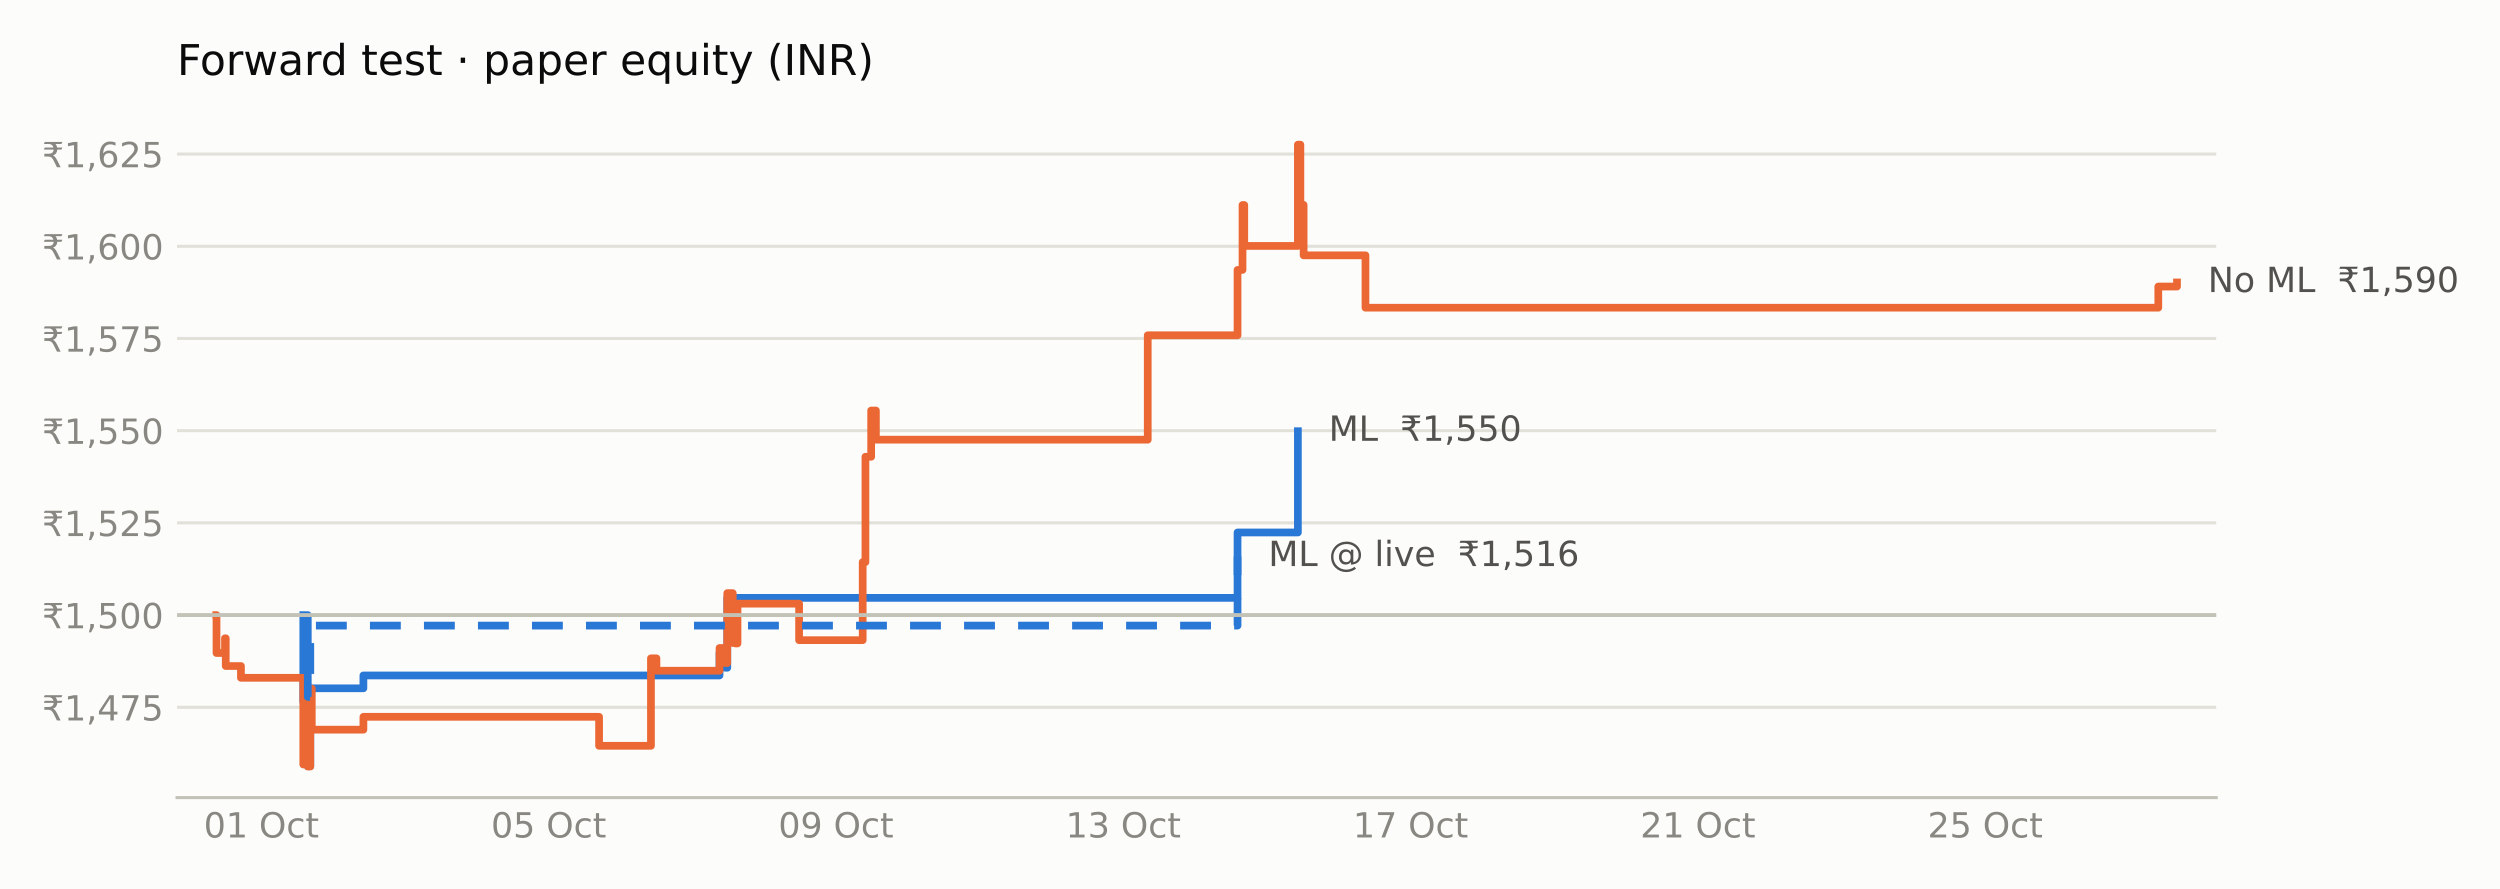
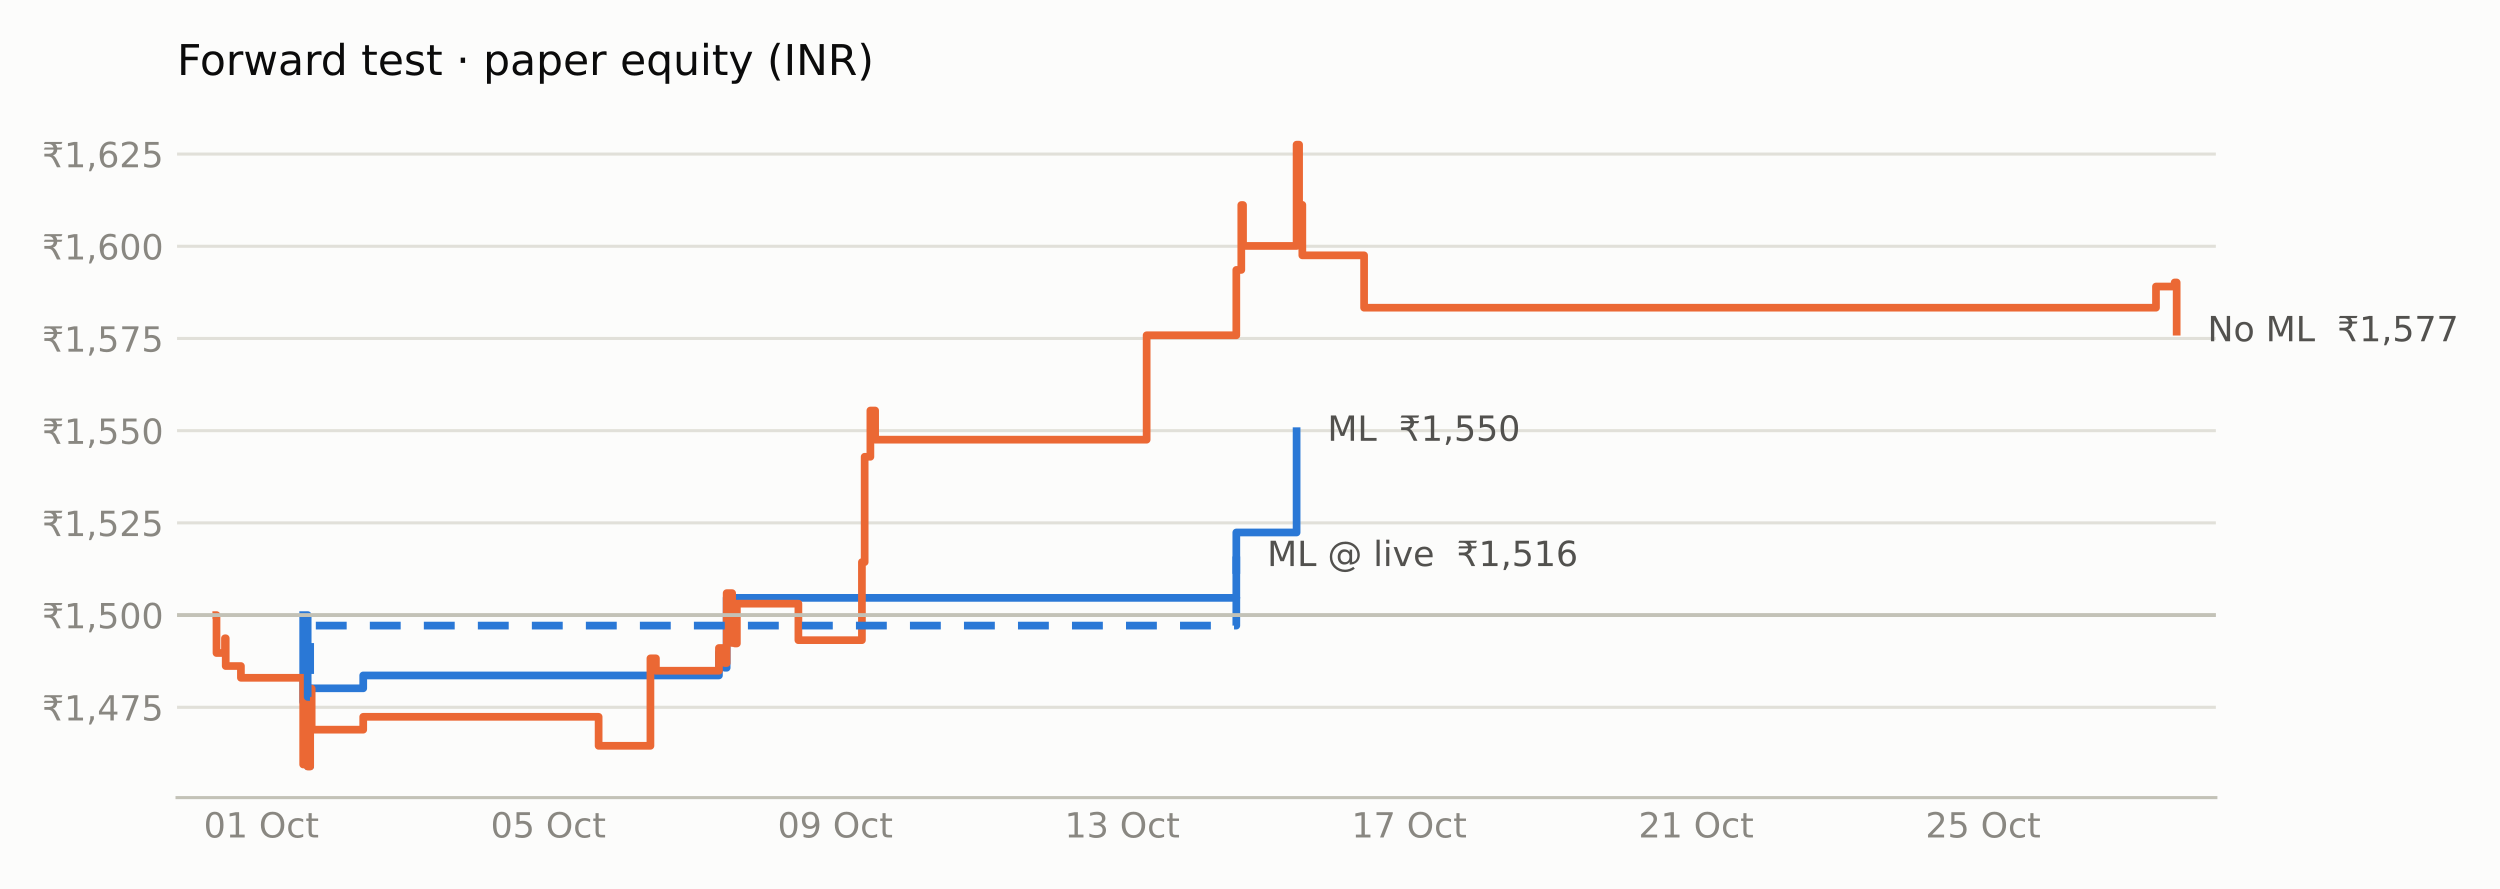
<svg xmlns="http://www.w3.org/2000/svg" xmlns:xlink="http://www.w3.org/1999/xlink" width="648pt" height="230.4pt" viewBox="0 0 648 230.4" version="1.1">
  <defs>
    <style type="text/css">*{stroke-linejoin: round; stroke-linecap: butt}</style>
  </defs>
  <g id="figure_1">
    <g id="patch_1">
      <path d="M 0 230.4  L 648 230.4  L 648 0  L 0 0  z " style="fill: #fcfcfb" />
    </g>
    <g id="axes_1">
      <g id="patch_2">
-         <path d="M 45.89 206.74  L 574.442 206.74  L 574.442 29.44  L 45.89 29.44  z " style="fill: #fcfcfb" />
+         <path d="M 45.89 206.74  L 574.352 206.74  L 574.352 29.44  L 45.89 29.44  z " style="fill: #fcfcfb" />
      </g>
      <g id="matplotlib.axis_1">
        <g id="xtick_1">
          <g id="line2d_1" />
          <g id="text_1">
-             <g style="fill: #898781" transform="translate(52.81766 217.0786) scale(0.09 -0.09)">
+             <g style="fill: #898781" transform="translate(52.80205 217.0786) scale(0.09 -0.09)">
              <defs>
                <path id="DejaVuSans-30" d="M 2034 4250  Q 1547 4250 1301 3770  Q 1056 3291 1056 2328  Q 1056 1369 1301 889  Q 1547 409 2034 409  Q 2525 409 2770 889  Q 3016 1369 3016 2328  Q 3016 3291 2770 3770  Q 2525 4250 2034 4250  z M 2034 4750  Q 2819 4750 3233 4129  Q 3647 3509 3647 2328  Q 3647 1150 3233 529  Q 2819 -91 2034 -91  Q 1250 -91 836 529  Q 422 1150 422 2328  Q 422 3509 836 4129  Q 1250 4750 2034 4750  z " transform="scale(0.015625)" />
                <path id="DejaVuSans-31" d="M 794 531  L 1825 531  L 1825 4091  L 703 3866  L 703 4441  L 1819 4666  L 2450 4666  L 2450 531  L 3481 531  L 3481 0  L 794 0  L 794 531  z " transform="scale(0.015625)" />
                <path id="DejaVuSans-20" transform="scale(0.015625)" />
                <path id="DejaVuSans-4f" d="M 2522 4238  Q 1834 4238 1429 3725  Q 1025 3213 1025 2328  Q 1025 1447 1429 934  Q 1834 422 2522 422  Q 3209 422 3611 934  Q 4013 1447 4013 2328  Q 4013 3213 3611 3725  Q 3209 4238 2522 4238  z M 2522 4750  Q 3503 4750 4090 4092  Q 4678 3434 4678 2328  Q 4678 1225 4090 567  Q 3503 -91 2522 -91  Q 1538 -91 948 565  Q 359 1222 359 2328  Q 359 3434 948 4092  Q 1538 4750 2522 4750  z " transform="scale(0.015625)" />
                <path id="DejaVuSans-63" d="M 3122 3366  L 3122 2828  Q 2878 2963 2633 3030  Q 2388 3097 2138 3097  Q 1578 3097 1268 2742  Q 959 2388 959 1747  Q 959 1106 1268 751  Q 1578 397 2138 397  Q 2388 397 2633 464  Q 2878 531 3122 666  L 3122 134  Q 2881 22 2623 -34  Q 2366 -91 2075 -91  Q 1284 -91 818 406  Q 353 903 353 1747  Q 353 2603 823 3093  Q 1294 3584 2113 3584  Q 2378 3584 2631 3529  Q 2884 3475 3122 3366  z " transform="scale(0.015625)" />
                <path id="DejaVuSans-74" d="M 1172 4494  L 1172 3500  L 2356 3500  L 2356 3053  L 1172 3053  L 1172 1153  Q 1172 725 1289 603  Q 1406 481 1766 481  L 2356 481  L 2356 0  L 1766 0  Q 1100 0 847 248  Q 594 497 594 1153  L 594 3053  L 172 3053  L 172 3500  L 594 3500  L 594 4494  L 1172 4494  z " transform="scale(0.015625)" />
              </defs>
              <use xlink:href="#DejaVuSans-30" />
              <use xlink:href="#DejaVuSans-31" transform="translate(63.62305 0)" />
              <use xlink:href="#DejaVuSans-20" transform="translate(127.2461 0)" />
              <use xlink:href="#DejaVuSans-4f" transform="translate(159.0332 0)" />
              <use xlink:href="#DejaVuSans-63" transform="translate(237.7441 0)" />
              <use xlink:href="#DejaVuSans-74" transform="translate(292.7246 0)" />
            </g>
          </g>
        </g>
        <g id="xtick_2">
          <g id="line2d_2" />
          <g id="text_2">
-             <g style="fill: #898781" transform="translate(127.2864 217.0786) scale(0.09 -0.09)">
+             <g style="fill: #898781" transform="translate(127.1824 217.0786) scale(0.09 -0.09)">
              <defs>
                <path id="DejaVuSans-35" d="M 691 4666  L 3169 4666  L 3169 4134  L 1269 4134  L 1269 2991  Q 1406 3038 1543 3061  Q 1681 3084 1819 3084  Q 2600 3084 3056 2656  Q 3513 2228 3513 1497  Q 3513 744 3044 326  Q 2575 -91 1722 -91  Q 1428 -91 1123 -41  Q 819 9 494 109  L 494 744  Q 775 591 1075 516  Q 1375 441 1709 441  Q 2250 441 2565 725  Q 2881 1009 2881 1497  Q 2881 1984 2565 2268  Q 2250 2553 1709 2553  Q 1456 2553 1204 2497  Q 953 2441 691 2322  L 691 4666  z " transform="scale(0.015625)" />
              </defs>
              <use xlink:href="#DejaVuSans-30" />
              <use xlink:href="#DejaVuSans-35" transform="translate(63.62305 0)" />
              <use xlink:href="#DejaVuSans-20" transform="translate(127.2461 0)" />
              <use xlink:href="#DejaVuSans-4f" transform="translate(159.0332 0)" />
              <use xlink:href="#DejaVuSans-63" transform="translate(237.7441 0)" />
              <use xlink:href="#DejaVuSans-74" transform="translate(292.7246 0)" />
            </g>
          </g>
        </g>
        <g id="xtick_3">
          <g id="line2d_3" />
          <g id="text_3">
-             <g style="fill: #898781" transform="translate(201.7552 217.0786) scale(0.09 -0.09)">
+             <g style="fill: #898781" transform="translate(201.5628 217.0786) scale(0.09 -0.09)">
              <defs>
                <path id="DejaVuSans-39" d="M 703 97  L 703 672  Q 941 559 1184 500  Q 1428 441 1663 441  Q 2288 441 2617 861  Q 2947 1281 2994 2138  Q 2813 1869 2534 1725  Q 2256 1581 1919 1581  Q 1219 1581 811 2004  Q 403 2428 403 3163  Q 403 3881 828 4315  Q 1253 4750 1959 4750  Q 2769 4750 3195 4129  Q 3622 3509 3622 2328  Q 3622 1225 3098 567  Q 2575 -91 1691 -91  Q 1453 -91 1209 -44  Q 966 3 703 97  z M 1959 2075  Q 2384 2075 2632 2365  Q 2881 2656 2881 3163  Q 2881 3666 2632 3958  Q 2384 4250 1959 4250  Q 1534 4250 1286 3958  Q 1038 3666 1038 3163  Q 1038 2656 1286 2365  Q 1534 2075 1959 2075  z " transform="scale(0.015625)" />
              </defs>
              <use xlink:href="#DejaVuSans-30" />
              <use xlink:href="#DejaVuSans-39" transform="translate(63.62305 0)" />
              <use xlink:href="#DejaVuSans-20" transform="translate(127.2461 0)" />
              <use xlink:href="#DejaVuSans-4f" transform="translate(159.0332 0)" />
              <use xlink:href="#DejaVuSans-63" transform="translate(237.7441 0)" />
              <use xlink:href="#DejaVuSans-74" transform="translate(292.7246 0)" />
            </g>
          </g>
        </g>
        <g id="xtick_4">
          <g id="line2d_4" />
          <g id="text_4">
-             <g style="fill: #898781" transform="translate(276.2239 217.0786) scale(0.09 -0.09)">
+             <g style="fill: #898781" transform="translate(275.9432 217.0786) scale(0.09 -0.09)">
              <defs>
                <path id="DejaVuSans-33" d="M 2597 2516  Q 3050 2419 3304 2112  Q 3559 1806 3559 1356  Q 3559 666 3084 287  Q 2609 -91 1734 -91  Q 1441 -91 1130 -33  Q 819 25 488 141  L 488 750  Q 750 597 1062 519  Q 1375 441 1716 441  Q 2309 441 2620 675  Q 2931 909 2931 1356  Q 2931 1769 2642 2001  Q 2353 2234 1838 2234  L 1294 2234  L 1294 2753  L 1863 2753  Q 2328 2753 2575 2939  Q 2822 3125 2822 3475  Q 2822 3834 2567 4026  Q 2313 4219 1838 4219  Q 1578 4219 1281 4162  Q 984 4106 628 3988  L 628 4550  Q 988 4650 1302 4700  Q 1616 4750 1894 4750  Q 2613 4750 3031 4423  Q 3450 4097 3450 3541  Q 3450 3153 3228 2886  Q 3006 2619 2597 2516  z " transform="scale(0.015625)" />
              </defs>
              <use xlink:href="#DejaVuSans-31" />
              <use xlink:href="#DejaVuSans-33" transform="translate(63.62305 0)" />
              <use xlink:href="#DejaVuSans-20" transform="translate(127.2461 0)" />
              <use xlink:href="#DejaVuSans-4f" transform="translate(159.0332 0)" />
              <use xlink:href="#DejaVuSans-63" transform="translate(237.7441 0)" />
              <use xlink:href="#DejaVuSans-74" transform="translate(292.7246 0)" />
            </g>
          </g>
        </g>
        <g id="xtick_5">
          <g id="line2d_5" />
          <g id="text_5">
-             <g style="fill: #898781" transform="translate(350.6927 217.0786) scale(0.09 -0.09)">
+             <g style="fill: #898781" transform="translate(350.3236 217.0786) scale(0.09 -0.09)">
              <defs>
                <path id="DejaVuSans-37" d="M 525 4666  L 3525 4666  L 3525 4397  L 1831 0  L 1172 0  L 2766 4134  L 525 4134  L 525 4666  z " transform="scale(0.015625)" />
              </defs>
              <use xlink:href="#DejaVuSans-31" />
              <use xlink:href="#DejaVuSans-37" transform="translate(63.62305 0)" />
              <use xlink:href="#DejaVuSans-20" transform="translate(127.2461 0)" />
              <use xlink:href="#DejaVuSans-4f" transform="translate(159.0332 0)" />
              <use xlink:href="#DejaVuSans-63" transform="translate(237.7441 0)" />
              <use xlink:href="#DejaVuSans-74" transform="translate(292.7246 0)" />
            </g>
          </g>
        </g>
        <g id="xtick_6">
          <g id="line2d_6" />
          <g id="text_6">
-             <g style="fill: #898781" transform="translate(425.1614 217.0786) scale(0.09 -0.09)">
+             <g style="fill: #898781" transform="translate(424.704 217.0786) scale(0.09 -0.09)">
              <defs>
                <path id="DejaVuSans-32" d="M 1228 531  L 3431 531  L 3431 0  L 469 0  L 469 531  Q 828 903 1448 1529  Q 2069 2156 2228 2338  Q 2531 2678 2651 2914  Q 2772 3150 2772 3378  Q 2772 3750 2511 3984  Q 2250 4219 1831 4219  Q 1534 4219 1204 4116  Q 875 4013 500 3803  L 500 4441  Q 881 4594 1212 4672  Q 1544 4750 1819 4750  Q 2544 4750 2975 4387  Q 3406 4025 3406 3419  Q 3406 3131 3298 2873  Q 3191 2616 2906 2266  Q 2828 2175 2409 1742  Q 1991 1309 1228 531  z " transform="scale(0.015625)" />
              </defs>
              <use xlink:href="#DejaVuSans-32" />
              <use xlink:href="#DejaVuSans-31" transform="translate(63.62305 0)" />
              <use xlink:href="#DejaVuSans-20" transform="translate(127.2461 0)" />
              <use xlink:href="#DejaVuSans-4f" transform="translate(159.0332 0)" />
              <use xlink:href="#DejaVuSans-63" transform="translate(237.7441 0)" />
              <use xlink:href="#DejaVuSans-74" transform="translate(292.7246 0)" />
            </g>
          </g>
        </g>
        <g id="xtick_7">
          <g id="line2d_7" />
          <g id="text_7">
-             <g style="fill: #898781" transform="translate(499.6302 217.0786) scale(0.09 -0.09)">
+             <g style="fill: #898781" transform="translate(499.0844 217.0786) scale(0.09 -0.09)">
              <use xlink:href="#DejaVuSans-32" />
              <use xlink:href="#DejaVuSans-35" transform="translate(63.62305 0)" />
              <use xlink:href="#DejaVuSans-20" transform="translate(127.2461 0)" />
              <use xlink:href="#DejaVuSans-4f" transform="translate(159.0332 0)" />
              <use xlink:href="#DejaVuSans-63" transform="translate(237.7441 0)" />
              <use xlink:href="#DejaVuSans-74" transform="translate(292.7246 0)" />
            </g>
          </g>
        </g>
      </g>
      <g id="matplotlib.axis_2">
        <g id="ytick_1">
          <g id="line2d_8">
-             <path d="M 45.89 183.332  L 574.442 183.332  " clip-path="url(#pe01c732691)" style="fill: none; stroke: #e1e0d9; stroke-width: 0.8; stroke-linecap: square" />
+             <path d="M 45.89 183.332  L 574.352 183.332  " clip-path="url(#p45f1243f4b)" style="fill: none; stroke: #e1e0d9; stroke-width: 0.8; stroke-linecap: square" />
          </g>
          <g id="line2d_9" />
          <g id="text_8">
            <g style="fill: #898781" transform="translate(10.89844 186.7514) scale(0.09 -0.09)">
              <defs>
                <path id="DejaVuSans-20b9" d="M 331 4281  L 503 4666  L 3747 4666  L 3575 4281  L 2469 4281  Q 2716 4038 2781 3634  L 3747 3634  L 3575 3250  L 2806 3250  Q 2791 2856 2600 2591  Q 2397 2300 2006 2188  Q 2209 2119 2400 1894  Q 2584 1681 2788 1275  L 3428 0  L 2750 0  L 2153 1197  Q 1919 1669 1706 1819  Q 1488 1972 1113 1972  L 425 1972  L 425 2491  L 1219 2491  Q 1675 2491 1906 2700  Q 2119 2894 2138 3250  L 331 3250  L 503 3634  L 2103 3634  Q 2047 3844 1906 4006  Q 1675 4281 1219 4281  L 331 4281  z " transform="scale(0.015625)" />
                <path id="DejaVuSans-2c" d="M 750 794  L 1409 794  L 1409 256  L 897 -744  L 494 -744  L 750 256  L 750 794  z " transform="scale(0.015625)" />
                <path id="DejaVuSans-34" d="M 2419 4116  L 825 1625  L 2419 1625  L 2419 4116  z M 2253 4666  L 3047 4666  L 3047 1625  L 3713 1625  L 3713 1100  L 3047 1100  L 3047 0  L 2419 0  L 2419 1100  L 313 1100  L 313 1709  L 2253 4666  z " transform="scale(0.015625)" />
              </defs>
              <use xlink:href="#DejaVuSans-20b9" />
              <use xlink:href="#DejaVuSans-31" transform="translate(63.62305 0)" />
              <use xlink:href="#DejaVuSans-2c" transform="translate(127.2461 0)" />
              <use xlink:href="#DejaVuSans-34" transform="translate(159.0332 0)" />
              <use xlink:href="#DejaVuSans-37" transform="translate(222.6562 0)" />
              <use xlink:href="#DejaVuSans-35" transform="translate(286.2793 0)" />
            </g>
          </g>
        </g>
        <g id="ytick_2">
          <g id="line2d_10">
-             <path d="M 45.89 159.432  L 574.442 159.432  " clip-path="url(#pe01c732691)" style="fill: none; stroke: #e1e0d9; stroke-width: 0.8; stroke-linecap: square" />
+             <path d="M 45.89 159.432  L 574.352 159.432  " clip-path="url(#p45f1243f4b)" style="fill: none; stroke: #e1e0d9; stroke-width: 0.8; stroke-linecap: square" />
          </g>
          <g id="line2d_11" />
          <g id="text_9">
            <g style="fill: #898781" transform="translate(10.89844 162.851) scale(0.09 -0.09)">
              <use xlink:href="#DejaVuSans-20b9" />
              <use xlink:href="#DejaVuSans-31" transform="translate(63.62305 0)" />
              <use xlink:href="#DejaVuSans-2c" transform="translate(127.2461 0)" />
              <use xlink:href="#DejaVuSans-35" transform="translate(159.0332 0)" />
              <use xlink:href="#DejaVuSans-30" transform="translate(222.6562 0)" />
              <use xlink:href="#DejaVuSans-30" transform="translate(286.2793 0)" />
            </g>
          </g>
        </g>
        <g id="ytick_3">
          <g id="line2d_12">
-             <path d="M 45.89 135.531  L 574.442 135.531  " clip-path="url(#pe01c732691)" style="fill: none; stroke: #e1e0d9; stroke-width: 0.8; stroke-linecap: square" />
+             <path d="M 45.89 135.531  L 574.352 135.531  " clip-path="url(#p45f1243f4b)" style="fill: none; stroke: #e1e0d9; stroke-width: 0.8; stroke-linecap: square" />
          </g>
          <g id="line2d_13" />
          <g id="text_10">
            <g style="fill: #898781" transform="translate(10.89844 138.9506) scale(0.09 -0.09)">
              <use xlink:href="#DejaVuSans-20b9" />
              <use xlink:href="#DejaVuSans-31" transform="translate(63.62305 0)" />
              <use xlink:href="#DejaVuSans-2c" transform="translate(127.2461 0)" />
              <use xlink:href="#DejaVuSans-35" transform="translate(159.0332 0)" />
              <use xlink:href="#DejaVuSans-32" transform="translate(222.6562 0)" />
              <use xlink:href="#DejaVuSans-35" transform="translate(286.2793 0)" />
            </g>
          </g>
        </g>
        <g id="ytick_4">
          <g id="line2d_14">
-             <path d="M 45.89 111.631  L 574.442 111.631  " clip-path="url(#pe01c732691)" style="fill: none; stroke: #e1e0d9; stroke-width: 0.8; stroke-linecap: square" />
+             <path d="M 45.89 111.631  L 574.352 111.631  " clip-path="url(#p45f1243f4b)" style="fill: none; stroke: #e1e0d9; stroke-width: 0.8; stroke-linecap: square" />
          </g>
          <g id="line2d_15" />
          <g id="text_11">
            <g style="fill: #898781" transform="translate(10.89844 115.0502) scale(0.09 -0.09)">
              <use xlink:href="#DejaVuSans-20b9" />
              <use xlink:href="#DejaVuSans-31" transform="translate(63.62305 0)" />
              <use xlink:href="#DejaVuSans-2c" transform="translate(127.2461 0)" />
              <use xlink:href="#DejaVuSans-35" transform="translate(159.0332 0)" />
              <use xlink:href="#DejaVuSans-35" transform="translate(222.6562 0)" />
              <use xlink:href="#DejaVuSans-30" transform="translate(286.2793 0)" />
            </g>
          </g>
        </g>
        <g id="ytick_5">
          <g id="line2d_16">
-             <path d="M 45.89 87.731  L 574.442 87.731  " clip-path="url(#pe01c732691)" style="fill: none; stroke: #e1e0d9; stroke-width: 0.8; stroke-linecap: square" />
+             <path d="M 45.89 87.731  L 574.352 87.731  " clip-path="url(#p45f1243f4b)" style="fill: none; stroke: #e1e0d9; stroke-width: 0.8; stroke-linecap: square" />
          </g>
          <g id="line2d_17" />
          <g id="text_12">
            <g style="fill: #898781" transform="translate(10.89844 91.14983) scale(0.09 -0.09)">
              <use xlink:href="#DejaVuSans-20b9" />
              <use xlink:href="#DejaVuSans-31" transform="translate(63.62305 0)" />
              <use xlink:href="#DejaVuSans-2c" transform="translate(127.2461 0)" />
              <use xlink:href="#DejaVuSans-35" transform="translate(159.0332 0)" />
              <use xlink:href="#DejaVuSans-37" transform="translate(222.6562 0)" />
              <use xlink:href="#DejaVuSans-35" transform="translate(286.2793 0)" />
            </g>
          </g>
        </g>
        <g id="ytick_6">
          <g id="line2d_18">
-             <path d="M 45.89 63.83  L 574.442 63.83  " clip-path="url(#pe01c732691)" style="fill: none; stroke: #e1e0d9; stroke-width: 0.8; stroke-linecap: square" />
+             <path d="M 45.89 63.83  L 574.352 63.83  " clip-path="url(#p45f1243f4b)" style="fill: none; stroke: #e1e0d9; stroke-width: 0.8; stroke-linecap: square" />
          </g>
          <g id="line2d_19" />
          <g id="text_13">
            <g style="fill: #898781" transform="translate(10.89844 67.24944) scale(0.09 -0.09)">
              <defs>
                <path id="DejaVuSans-36" d="M 2113 2584  Q 1688 2584 1439 2293  Q 1191 2003 1191 1497  Q 1191 994 1439 701  Q 1688 409 2113 409  Q 2538 409 2786 701  Q 3034 994 3034 1497  Q 3034 2003 2786 2293  Q 2538 2584 2113 2584  z M 3366 4563  L 3366 3988  Q 3128 4100 2886 4159  Q 2644 4219 2406 4219  Q 1781 4219 1451 3797  Q 1122 3375 1075 2522  Q 1259 2794 1537 2939  Q 1816 3084 2150 3084  Q 2853 3084 3261 2657  Q 3669 2231 3669 1497  Q 3669 778 3244 343  Q 2819 -91 2113 -91  Q 1303 -91 875 529  Q 447 1150 447 2328  Q 447 3434 972 4092  Q 1497 4750 2381 4750  Q 2619 4750 2861 4703  Q 3103 4656 3366 4563  z " transform="scale(0.015625)" />
              </defs>
              <use xlink:href="#DejaVuSans-20b9" />
              <use xlink:href="#DejaVuSans-31" transform="translate(63.62305 0)" />
              <use xlink:href="#DejaVuSans-2c" transform="translate(127.2461 0)" />
              <use xlink:href="#DejaVuSans-36" transform="translate(159.0332 0)" />
              <use xlink:href="#DejaVuSans-30" transform="translate(222.6562 0)" />
              <use xlink:href="#DejaVuSans-30" transform="translate(286.2793 0)" />
            </g>
          </g>
        </g>
        <g id="ytick_7">
          <g id="line2d_20">
-             <path d="M 45.89 39.93  L 574.442 39.93  " clip-path="url(#pe01c732691)" style="fill: none; stroke: #e1e0d9; stroke-width: 0.8; stroke-linecap: square" />
+             <path d="M 45.89 39.93  L 574.352 39.93  " clip-path="url(#p45f1243f4b)" style="fill: none; stroke: #e1e0d9; stroke-width: 0.8; stroke-linecap: square" />
          </g>
          <g id="line2d_21" />
          <g id="text_14">
            <g style="fill: #898781" transform="translate(10.89844 43.34906) scale(0.09 -0.09)">
              <use xlink:href="#DejaVuSans-20b9" />
              <use xlink:href="#DejaVuSans-31" transform="translate(63.62305 0)" />
              <use xlink:href="#DejaVuSans-2c" transform="translate(127.2461 0)" />
              <use xlink:href="#DejaVuSans-36" transform="translate(159.0332 0)" />
              <use xlink:href="#DejaVuSans-32" transform="translate(222.6562 0)" />
              <use xlink:href="#DejaVuSans-35" transform="translate(286.2793 0)" />
            </g>
          </g>
        </g>
      </g>
      <g id="line2d_22">
-         <path d="M 78.615 159.432  L 78.615 159.432  L 78.615 181.9  L 79.197 181.9  L 79.197 177.919  L 79.778 177.919  L 79.778 198.6  L 80.425 198.6  L 80.425 178.406  L 94.194 178.406  L 94.194 175.074  L 186.504 175.074  L 186.504 169.183  L 188.056 169.183  L 188.056 173.084  L 188.508 173.084  L 188.508 154.962  L 320.768 154.962  L 320.768 138.019  L 336.411 138.019  L 336.411 111.772  " clip-path="url(#pe01c732691)" style="fill: none; stroke: #2a78d6; stroke-width: 2; stroke-linecap: square" />
+         <path d="M 78.586 159.432  L 78.586 159.432  L 78.586 181.9  L 79.167 181.9  L 79.167 177.919  L 79.749 177.919  L 79.749 198.6  L 80.394 198.6  L 80.394 178.406  L 94.147 178.406  L 94.147 175.074  L 186.348 175.074  L 186.348 169.183  L 187.897 169.183  L 187.897 173.084  L 188.349 173.084  L 188.349 154.962  L 320.452 154.962  L 320.452 138.019  L 336.077 138.019  L 336.077 111.772  " clip-path="url(#p45f1243f4b)" style="fill: none; stroke: #2a78d6; stroke-width: 2; stroke-linecap: square" />
      </g>
      <g id="line2d_23">
-         <path d="M 56.054 159.432  L 56.119 159.432  L 56.119 169.264  L 58.317 169.264  L 58.317 165.445  L 58.511 165.445  L 58.511 172.637  L 62.454 172.637  L 62.454 175.684  L 78.615 175.684  L 78.615 198.153  L 78.809 198.153  L 78.809 181.982  L 79.197 181.982  L 79.197 178  L 79.778 178  L 79.778 198.681  L 80.425 198.681  L 80.425 178.487  L 80.813 178.487  L 80.813 189.133  L 94.194 189.133  L 94.194 185.801  L 155.281 185.801  L 155.281 193.318  L 168.727 193.318  L 168.727 170.646  L 170.149 170.646  L 170.149 173.856  L 186.504 173.856  L 186.504 167.964  L 188.056 167.964  L 188.056 171.865  L 188.508 171.865  L 188.508 153.743  L 189.93 153.743  L 189.93 166.664  L 190.641 166.664  L 190.641 166.786  L 191.158 166.786  L 191.158 156.466  L 207.125 156.466  L 207.125 165.933  L 223.609 165.933  L 223.609 145.699  L 224.32 145.699  L 224.32 118.395  L 225.807 118.395  L 225.807 106.409  L 227.035 106.409  L 227.035 113.966  L 297.496 113.966  L 297.496 86.906  L 320.768 86.906  L 320.768 69.963  L 322.06 69.963  L 322.06 53.142  L 322.513 53.142  L 322.513 63.746  L 336.411 63.746  L 336.411 37.499  L 337.058 37.499  L 337.058 53.101  L 337.898 53.101  L 337.898 66.184  L 353.929 66.184  L 353.929 79.755  L 559.43 79.755  L 559.43 74.27  L 564.278 74.27  L 564.278 73.213  " clip-path="url(#pe01c732691)" style="fill: none; stroke: #eb6834; stroke-width: 2; stroke-linecap: square" />
+         <path d="M 56.053 159.432  L 56.117 159.432  L 56.117 169.264  L 58.313 169.264  L 58.313 165.445  L 58.506 165.445  L 58.506 172.637  L 62.445 172.637  L 62.445 175.684  L 78.586 175.684  L 78.586 198.153  L 78.78 198.153  L 78.78 181.982  L 79.167 181.982  L 79.167 178  L 79.749 178  L 79.749 198.681  L 80.394 198.681  L 80.394 178.487  L 80.782 178.487  L 80.782 189.133  L 94.147 189.133  L 94.147 185.801  L 155.162 185.801  L 155.162 193.318  L 168.592 193.318  L 168.592 170.646  L 170.012 170.646  L 170.012 173.856  L 186.348 173.856  L 186.348 167.964  L 187.897 167.964  L 187.897 171.865  L 188.349 171.865  L 188.349 153.743  L 189.77 153.743  L 189.77 166.664  L 190.48 166.664  L 190.48 166.786  L 190.996 166.786  L 190.996 156.466  L 206.944 156.466  L 206.944 165.933  L 223.409 165.933  L 223.409 145.699  L 224.119 145.699  L 224.119 118.395  L 225.604 118.395  L 225.604 106.409  L 226.831 106.409  L 226.831 113.966  L 297.208 113.966  L 297.208 86.906  L 320.452 86.906  L 320.452 69.963  L 321.743 69.963  L 321.743 53.142  L 322.195 53.142  L 322.195 63.746  L 336.077 63.746  L 336.077 37.499  L 336.722 37.499  L 336.722 53.101  L 337.562 53.101  L 337.562 66.184  L 353.574 66.184  L 353.574 79.755  L 558.831 79.755  L 558.831 74.27  L 563.673 74.27  L 563.673 73.213  L 564.19 73.213  L 564.19 85.971  " clip-path="url(#p45f1243f4b)" style="fill: none; stroke: #eb6834; stroke-width: 2; stroke-linecap: square" />
      </g>
      <g id="line2d_24">
-         <path d="M 79.585 159.432  L 79.778 159.432  L 79.778 180.641  L 80.425 180.641  L 80.425 162.154  L 320.768 162.154  L 320.768 144.236  " clip-path="url(#pe01c732691)" style="fill: none; stroke-dasharray: 8,6; stroke-dashoffset: 0; stroke: #2a78d6; stroke-width: 2" />
+         <path d="M 79.555 159.432  L 79.749 159.432  L 79.749 180.641  L 80.394 180.641  L 80.394 162.154  L 320.452 162.154  L 320.452 144.236  " clip-path="url(#p45f1243f4b)" style="fill: none; stroke-dasharray: 8,6; stroke-dashoffset: 0; stroke: #2a78d6; stroke-width: 2" />
      </g>
      <g id="line2d_25">
-         <path d="M 45.89 159.432  L 574.442 159.432  " clip-path="url(#pe01c732691)" style="fill: none; stroke: #c3c2b7; stroke-linecap: square" />
+         <path d="M 45.89 159.432  L 574.352 159.432  " clip-path="url(#p45f1243f4b)" style="fill: none; stroke: #c3c2b7; stroke-linecap: square" />
      </g>
      <g id="patch_3">
-         <path d="M 45.89 206.74  L 574.442 206.74  " style="fill: none; stroke: #c3c2b7; stroke-width: 0.8; stroke-linejoin: miter; stroke-linecap: square" />
+         <path d="M 45.89 206.74  L 574.352 206.74  " style="fill: none; stroke: #c3c2b7; stroke-width: 0.8; stroke-linejoin: miter; stroke-linecap: square" />
      </g>
      <g id="text_15">
-         <g style="fill: #52514e" transform="translate(328.7676 146.7193) scale(0.09 -0.09)">
+         <g style="fill: #52514e" transform="translate(328.4518 146.7193) scale(0.09 -0.09)">
          <defs>
            <path id="DejaVuSans-4d" d="M 628 4666  L 1569 4666  L 2759 1491  L 3956 4666  L 4897 4666  L 4897 0  L 4281 0  L 4281 4097  L 3078 897  L 2444 897  L 1241 4097  L 1241 0  L 628 0  L 628 4666  z " transform="scale(0.015625)" />
            <path id="DejaVuSans-4c" d="M 628 4666  L 1259 4666  L 1259 531  L 3531 531  L 3531 0  L 628 0  L 628 4666  z " transform="scale(0.015625)" />
            <path id="DejaVuSans-40" d="M 2381 1678  Q 2381 1231 2603 976  Q 2825 722 3213 722  Q 3597 722 3817 978  Q 4038 1234 4038 1678  Q 4038 2116 3813 2373  Q 3588 2631 3206 2631  Q 2828 2631 2604 2375  Q 2381 2119 2381 1678  z M 4084 744  Q 3897 503 3655 389  Q 3413 275 3091 275  Q 2553 275 2217 664  Q 1881 1053 1881 1678  Q 1881 2303 2218 2693  Q 2556 3084 3091 3084  Q 3413 3084 3656 2967  Q 3900 2850 4084 2613  L 4084 3022  L 4531 3022  L 4531 722  Q 4988 791 5245 1139  Q 5503 1488 5503 2041  Q 5503 2375 5404 2669  Q 5306 2963 5106 3213  Q 4781 3622 4314 3839  Q 3847 4056 3297 4056  Q 2913 4056 2559 3954  Q 2206 3853 1906 3653  Q 1416 3334 1139 2817  Q 863 2300 863 1697  Q 863 1200 1042 765  Q 1222 331 1563 0  Q 1891 -325 2322 -495  Q 2753 -666 3244 -666  Q 3647 -666 4036 -530  Q 4425 -394 4750 -141  L 5031 -488  Q 4641 -791 4180 -952  Q 3719 -1113 3244 -1113  Q 2666 -1113 2153 -908  Q 1641 -703 1241 -313  Q 841 78 631 592  Q 422 1106 422 1697  Q 422 2266 634 2781  Q 847 3297 1241 3688  Q 1644 4084 2172 4295  Q 2700 4506 3291 4506  Q 3953 4506 4520 4234  Q 5088 3963 5472 3463  Q 5706 3156 5829 2797  Q 5953 2438 5953 2053  Q 5953 1231 5456 756  Q 4959 281 4084 263  L 4084 744  z " transform="scale(0.015625)" />
            <path id="DejaVuSans-6c" d="M 603 4863  L 1178 4863  L 1178 0  L 603 0  L 603 4863  z " transform="scale(0.015625)" />
            <path id="DejaVuSans-69" d="M 603 3500  L 1178 3500  L 1178 0  L 603 0  L 603 3500  z M 603 4863  L 1178 4863  L 1178 4134  L 603 4134  L 603 4863  z " transform="scale(0.015625)" />
            <path id="DejaVuSans-76" d="M 191 3500  L 800 3500  L 1894 563  L 2988 3500  L 3597 3500  L 2284 0  L 1503 0  L 191 3500  z " transform="scale(0.015625)" />
            <path id="DejaVuSans-65" d="M 3597 1894  L 3597 1613  L 953 1613  Q 991 1019 1311 708  Q 1631 397 2203 397  Q 2534 397 2845 478  Q 3156 559 3463 722  L 3463 178  Q 3153 47 2828 -22  Q 2503 -91 2169 -91  Q 1331 -91 842 396  Q 353 884 353 1716  Q 353 2575 817 3079  Q 1281 3584 2069 3584  Q 2775 3584 3186 3129  Q 3597 2675 3597 1894  z M 3022 2063  Q 3016 2534 2758 2815  Q 2500 3097 2075 3097  Q 1594 3097 1305 2825  Q 1016 2553 972 2059  L 3022 2063  z " transform="scale(0.015625)" />
          </defs>
          <use xlink:href="#DejaVuSans-4d" />
          <use xlink:href="#DejaVuSans-4c" transform="translate(86.2793 0)" />
          <use xlink:href="#DejaVuSans-20" transform="translate(141.9922 0)" />
          <use xlink:href="#DejaVuSans-40" transform="translate(173.7793 0)" />
          <use xlink:href="#DejaVuSans-20" transform="translate(273.7793 0)" />
          <use xlink:href="#DejaVuSans-6c" transform="translate(305.5664 0)" />
          <use xlink:href="#DejaVuSans-69" transform="translate(333.3496 0)" />
          <use xlink:href="#DejaVuSans-76" transform="translate(361.1328 0)" />
          <use xlink:href="#DejaVuSans-65" transform="translate(420.3125 0)" />
          <use xlink:href="#DejaVuSans-20" transform="translate(481.8359 0)" />
          <use xlink:href="#DejaVuSans-20" transform="translate(513.623 0)" />
          <use xlink:href="#DejaVuSans-20b9" transform="translate(545.4102 0)" />
          <use xlink:href="#DejaVuSans-31" transform="translate(609.0332 0)" />
          <use xlink:href="#DejaVuSans-2c" transform="translate(672.6562 0)" />
          <use xlink:href="#DejaVuSans-35" transform="translate(704.4434 0)" />
          <use xlink:href="#DejaVuSans-31" transform="translate(768.0664 0)" />
          <use xlink:href="#DejaVuSans-36" transform="translate(831.6895 0)" />
        </g>
      </g>
      <g id="text_16">
-         <g style="fill: #52514e" transform="translate(344.4112 114.2554) scale(0.09 -0.09)">
+         <g style="fill: #52514e" transform="translate(344.0768 114.2554) scale(0.09 -0.09)">
          <use xlink:href="#DejaVuSans-4d" />
          <use xlink:href="#DejaVuSans-4c" transform="translate(86.2793 0)" />
          <use xlink:href="#DejaVuSans-20" transform="translate(141.9922 0)" />
          <use xlink:href="#DejaVuSans-20" transform="translate(173.7793 0)" />
          <use xlink:href="#DejaVuSans-20b9" transform="translate(205.5664 0)" />
          <use xlink:href="#DejaVuSans-31" transform="translate(269.1895 0)" />
          <use xlink:href="#DejaVuSans-2c" transform="translate(332.8125 0)" />
          <use xlink:href="#DejaVuSans-35" transform="translate(364.5996 0)" />
          <use xlink:href="#DejaVuSans-35" transform="translate(428.2227 0)" />
          <use xlink:href="#DejaVuSans-30" transform="translate(491.8457 0)" />
        </g>
      </g>
      <g id="text_17">
-         <g style="fill: #52514e" transform="translate(572.2778 75.69688) scale(0.09 -0.09)">
+         <g style="fill: #52514e" transform="translate(572.1896 88.4549) scale(0.09 -0.09)">
          <defs>
            <path id="DejaVuSans-4e" d="M 628 4666  L 1478 4666  L 3547 763  L 3547 4666  L 4159 4666  L 4159 0  L 3309 0  L 1241 3903  L 1241 0  L 628 0  L 628 4666  z " transform="scale(0.015625)" />
            <path id="DejaVuSans-6f" d="M 1959 3097  Q 1497 3097 1228 2736  Q 959 2375 959 1747  Q 959 1119 1226 758  Q 1494 397 1959 397  Q 2419 397 2687 759  Q 2956 1122 2956 1747  Q 2956 2369 2687 2733  Q 2419 3097 1959 3097  z M 1959 3584  Q 2709 3584 3137 3096  Q 3566 2609 3566 1747  Q 3566 888 3137 398  Q 2709 -91 1959 -91  Q 1206 -91 779 398  Q 353 888 353 1747  Q 353 2609 779 3096  Q 1206 3584 1959 3584  z " transform="scale(0.015625)" />
          </defs>
          <use xlink:href="#DejaVuSans-4e" />
          <use xlink:href="#DejaVuSans-6f" transform="translate(74.80469 0)" />
          <use xlink:href="#DejaVuSans-20" transform="translate(135.9863 0)" />
          <use xlink:href="#DejaVuSans-4d" transform="translate(167.7734 0)" />
          <use xlink:href="#DejaVuSans-4c" transform="translate(254.0527 0)" />
          <use xlink:href="#DejaVuSans-20" transform="translate(309.7656 0)" />
          <use xlink:href="#DejaVuSans-20" transform="translate(341.5527 0)" />
          <use xlink:href="#DejaVuSans-20b9" transform="translate(373.3398 0)" />
          <use xlink:href="#DejaVuSans-31" transform="translate(436.9629 0)" />
          <use xlink:href="#DejaVuSans-2c" transform="translate(500.5859 0)" />
          <use xlink:href="#DejaVuSans-35" transform="translate(532.373 0)" />
-           <use xlink:href="#DejaVuSans-39" transform="translate(595.9961 0)" />
-           <use xlink:href="#DejaVuSans-30" transform="translate(659.6191 0)" />
+           <use xlink:href="#DejaVuSans-37" transform="translate(595.9961 0)" />
+           <use xlink:href="#DejaVuSans-37" transform="translate(659.6191 0)" />
        </g>
      </g>
      <g id="text_18">
        <g style="fill: #0b0b0b" transform="translate(45.89 19.44) scale(0.11 -0.11)">
          <defs>
            <path id="DejaVuSans-46" d="M 628 4666  L 3309 4666  L 3309 4134  L 1259 4134  L 1259 2759  L 3109 2759  L 3109 2228  L 1259 2228  L 1259 0  L 628 0  L 628 4666  z " transform="scale(0.015625)" />
            <path id="DejaVuSans-72" d="M 2631 2963  Q 2534 3019 2420 3045  Q 2306 3072 2169 3072  Q 1681 3072 1420 2755  Q 1159 2438 1159 1844  L 1159 0  L 581 0  L 581 3500  L 1159 3500  L 1159 2956  Q 1341 3275 1631 3429  Q 1922 3584 2338 3584  Q 2397 3584 2469 3576  Q 2541 3569 2628 3553  L 2631 2963  z " transform="scale(0.015625)" />
            <path id="DejaVuSans-77" d="M 269 3500  L 844 3500  L 1563 769  L 2278 3500  L 2956 3500  L 3675 769  L 4391 3500  L 4966 3500  L 4050 0  L 3372 0  L 2619 2869  L 1863 0  L 1184 0  L 269 3500  z " transform="scale(0.015625)" />
            <path id="DejaVuSans-61" d="M 2194 1759  Q 1497 1759 1228 1600  Q 959 1441 959 1056  Q 959 750 1161 570  Q 1363 391 1709 391  Q 2188 391 2477 730  Q 2766 1069 2766 1631  L 2766 1759  L 2194 1759  z M 3341 1997  L 3341 0  L 2766 0  L 2766 531  Q 2569 213 2275 61  Q 1981 -91 1556 -91  Q 1019 -91 701 211  Q 384 513 384 1019  Q 384 1609 779 1909  Q 1175 2209 1959 2209  L 2766 2209  L 2766 2266  Q 2766 2663 2505 2880  Q 2244 3097 1772 3097  Q 1472 3097 1187 3025  Q 903 2953 641 2809  L 641 3341  Q 956 3463 1253 3523  Q 1550 3584 1831 3584  Q 2591 3584 2966 3190  Q 3341 2797 3341 1997  z " transform="scale(0.015625)" />
            <path id="DejaVuSans-64" d="M 2906 2969  L 2906 4863  L 3481 4863  L 3481 0  L 2906 0  L 2906 525  Q 2725 213 2448 61  Q 2172 -91 1784 -91  Q 1150 -91 751 415  Q 353 922 353 1747  Q 353 2572 751 3078  Q 1150 3584 1784 3584  Q 2172 3584 2448 3432  Q 2725 3281 2906 2969  z M 947 1747  Q 947 1113 1208 752  Q 1469 391 1925 391  Q 2381 391 2643 752  Q 2906 1113 2906 1747  Q 2906 2381 2643 2742  Q 2381 3103 1925 3103  Q 1469 3103 1208 2742  Q 947 2381 947 1747  z " transform="scale(0.015625)" />
            <path id="DejaVuSans-73" d="M 2834 3397  L 2834 2853  Q 2591 2978 2328 3040  Q 2066 3103 1784 3103  Q 1356 3103 1142 2972  Q 928 2841 928 2578  Q 928 2378 1081 2264  Q 1234 2150 1697 2047  L 1894 2003  Q 2506 1872 2764 1633  Q 3022 1394 3022 966  Q 3022 478 2636 193  Q 2250 -91 1575 -91  Q 1294 -91 989 -36  Q 684 19 347 128  L 347 722  Q 666 556 975 473  Q 1284 391 1588 391  Q 1994 391 2212 530  Q 2431 669 2431 922  Q 2431 1156 2273 1281  Q 2116 1406 1581 1522  L 1381 1569  Q 847 1681 609 1914  Q 372 2147 372 2553  Q 372 3047 722 3315  Q 1072 3584 1716 3584  Q 2034 3584 2315 3537  Q 2597 3491 2834 3397  z " transform="scale(0.015625)" />
            <path id="DejaVuSans-b7" d="M 684 2619  L 1344 2619  L 1344 1825  L 684 1825  L 684 2619  z " transform="scale(0.015625)" />
            <path id="DejaVuSans-70" d="M 1159 525  L 1159 -1331  L 581 -1331  L 581 3500  L 1159 3500  L 1159 2969  Q 1341 3281 1617 3432  Q 1894 3584 2278 3584  Q 2916 3584 3314 3078  Q 3713 2572 3713 1747  Q 3713 922 3314 415  Q 2916 -91 2278 -91  Q 1894 -91 1617 61  Q 1341 213 1159 525  z M 3116 1747  Q 3116 2381 2855 2742  Q 2594 3103 2138 3103  Q 1681 3103 1420 2742  Q 1159 2381 1159 1747  Q 1159 1113 1420 752  Q 1681 391 2138 391  Q 2594 391 2855 752  Q 3116 1113 3116 1747  z " transform="scale(0.015625)" />
            <path id="DejaVuSans-71" d="M 947 1747  Q 947 1113 1208 752  Q 1469 391 1925 391  Q 2381 391 2643 752  Q 2906 1113 2906 1747  Q 2906 2381 2643 2742  Q 2381 3103 1925 3103  Q 1469 3103 1208 2742  Q 947 2381 947 1747  z M 2906 525  Q 2725 213 2448 61  Q 2172 -91 1784 -91  Q 1150 -91 751 415  Q 353 922 353 1747  Q 353 2572 751 3078  Q 1150 3584 1784 3584  Q 2172 3584 2448 3432  Q 2725 3281 2906 2969  L 2906 3500  L 3481 3500  L 3481 -1331  L 2906 -1331  L 2906 525  z " transform="scale(0.015625)" />
            <path id="DejaVuSans-75" d="M 544 1381  L 544 3500  L 1119 3500  L 1119 1403  Q 1119 906 1312 657  Q 1506 409 1894 409  Q 2359 409 2629 706  Q 2900 1003 2900 1516  L 2900 3500  L 3475 3500  L 3475 0  L 2900 0  L 2900 538  Q 2691 219 2414 64  Q 2138 -91 1772 -91  Q 1169 -91 856 284  Q 544 659 544 1381  z M 1991 3584  L 1991 3584  z " transform="scale(0.015625)" />
            <path id="DejaVuSans-79" d="M 2059 -325  Q 1816 -950 1584 -1140  Q 1353 -1331 966 -1331  L 506 -1331  L 506 -850  L 844 -850  Q 1081 -850 1212 -737  Q 1344 -625 1503 -206  L 1606 56  L 191 3500  L 800 3500  L 1894 763  L 2988 3500  L 3597 3500  L 2059 -325  z " transform="scale(0.015625)" />
            <path id="DejaVuSans-28" d="M 1984 4856  Q 1566 4138 1362 3434  Q 1159 2731 1159 2009  Q 1159 1288 1364 580  Q 1569 -128 1984 -844  L 1484 -844  Q 1016 -109 783 600  Q 550 1309 550 2009  Q 550 2706 781 3412  Q 1013 4119 1484 4856  L 1984 4856  z " transform="scale(0.015625)" />
            <path id="DejaVuSans-49" d="M 628 4666  L 1259 4666  L 1259 0  L 628 0  L 628 4666  z " transform="scale(0.015625)" />
            <path id="DejaVuSans-52" d="M 2841 2188  Q 3044 2119 3236 1894  Q 3428 1669 3622 1275  L 4263 0  L 3584 0  L 2988 1197  Q 2756 1666 2539 1819  Q 2322 1972 1947 1972  L 1259 1972  L 1259 0  L 628 0  L 628 4666  L 2053 4666  Q 2853 4666 3247 4331  Q 3641 3997 3641 3322  Q 3641 2881 3436 2590  Q 3231 2300 2841 2188  z M 1259 4147  L 1259 2491  L 2053 2491  Q 2509 2491 2742 2702  Q 2975 2913 2975 3322  Q 2975 3731 2742 3939  Q 2509 4147 2053 4147  L 1259 4147  z " transform="scale(0.015625)" />
            <path id="DejaVuSans-29" d="M 513 4856  L 1013 4856  Q 1481 4119 1714 3412  Q 1947 2706 1947 2009  Q 1947 1309 1714 600  Q 1481 -109 1013 -844  L 513 -844  Q 928 -128 1133 580  Q 1338 1288 1338 2009  Q 1338 2731 1133 3434  Q 928 4138 513 4856  z " transform="scale(0.015625)" />
          </defs>
          <use xlink:href="#DejaVuSans-46" />
          <use xlink:href="#DejaVuSans-6f" transform="translate(53.89453 0)" />
          <use xlink:href="#DejaVuSans-72" transform="translate(115.0762 0)" />
          <use xlink:href="#DejaVuSans-77" transform="translate(156.1895 0)" />
          <use xlink:href="#DejaVuSans-61" transform="translate(237.9766 0)" />
          <use xlink:href="#DejaVuSans-72" transform="translate(299.2559 0)" />
          <use xlink:href="#DejaVuSans-64" transform="translate(338.6191 0)" />
          <use xlink:href="#DejaVuSans-20" transform="translate(402.0957 0)" />
          <use xlink:href="#DejaVuSans-74" transform="translate(433.8828 0)" />
          <use xlink:href="#DejaVuSans-65" transform="translate(473.0918 0)" />
          <use xlink:href="#DejaVuSans-73" transform="translate(534.6152 0)" />
          <use xlink:href="#DejaVuSans-74" transform="translate(586.7148 0)" />
          <use xlink:href="#DejaVuSans-20" transform="translate(625.9238 0)" />
          <use xlink:href="#DejaVuSans-b7" transform="translate(657.7109 0)" />
          <use xlink:href="#DejaVuSans-20" transform="translate(689.498 0)" />
          <use xlink:href="#DejaVuSans-70" transform="translate(721.2852 0)" />
          <use xlink:href="#DejaVuSans-61" transform="translate(784.7617 0)" />
          <use xlink:href="#DejaVuSans-70" transform="translate(846.041 0)" />
          <use xlink:href="#DejaVuSans-65" transform="translate(909.5176 0)" />
          <use xlink:href="#DejaVuSans-72" transform="translate(971.041 0)" />
          <use xlink:href="#DejaVuSans-20" transform="translate(1012.154 0)" />
          <use xlink:href="#DejaVuSans-65" transform="translate(1043.941 0)" />
          <use xlink:href="#DejaVuSans-71" transform="translate(1105.465 0)" />
          <use xlink:href="#DejaVuSans-75" transform="translate(1168.941 0)" />
          <use xlink:href="#DejaVuSans-69" transform="translate(1232.32 0)" />
          <use xlink:href="#DejaVuSans-74" transform="translate(1260.104 0)" />
          <use xlink:href="#DejaVuSans-79" transform="translate(1299.312 0)" />
          <use xlink:href="#DejaVuSans-20" transform="translate(1358.492 0)" />
          <use xlink:href="#DejaVuSans-28" transform="translate(1390.279 0)" />
          <use xlink:href="#DejaVuSans-49" transform="translate(1429.293 0)" />
          <use xlink:href="#DejaVuSans-4e" transform="translate(1458.785 0)" />
          <use xlink:href="#DejaVuSans-52" transform="translate(1533.59 0)" />
          <use xlink:href="#DejaVuSans-29" transform="translate(1603.072 0)" />
        </g>
      </g>
    </g>
  </g>
  <defs>
-     <clipPath id="pe01c732691">
-       <rect x="45.89" y="29.44" width="528.552" height="177.3" />
+     <clipPath id="p45f1243f4b">
+       <rect x="45.89" y="29.44" width="528.462" height="177.3" />
    </clipPath>
  </defs>
</svg>
